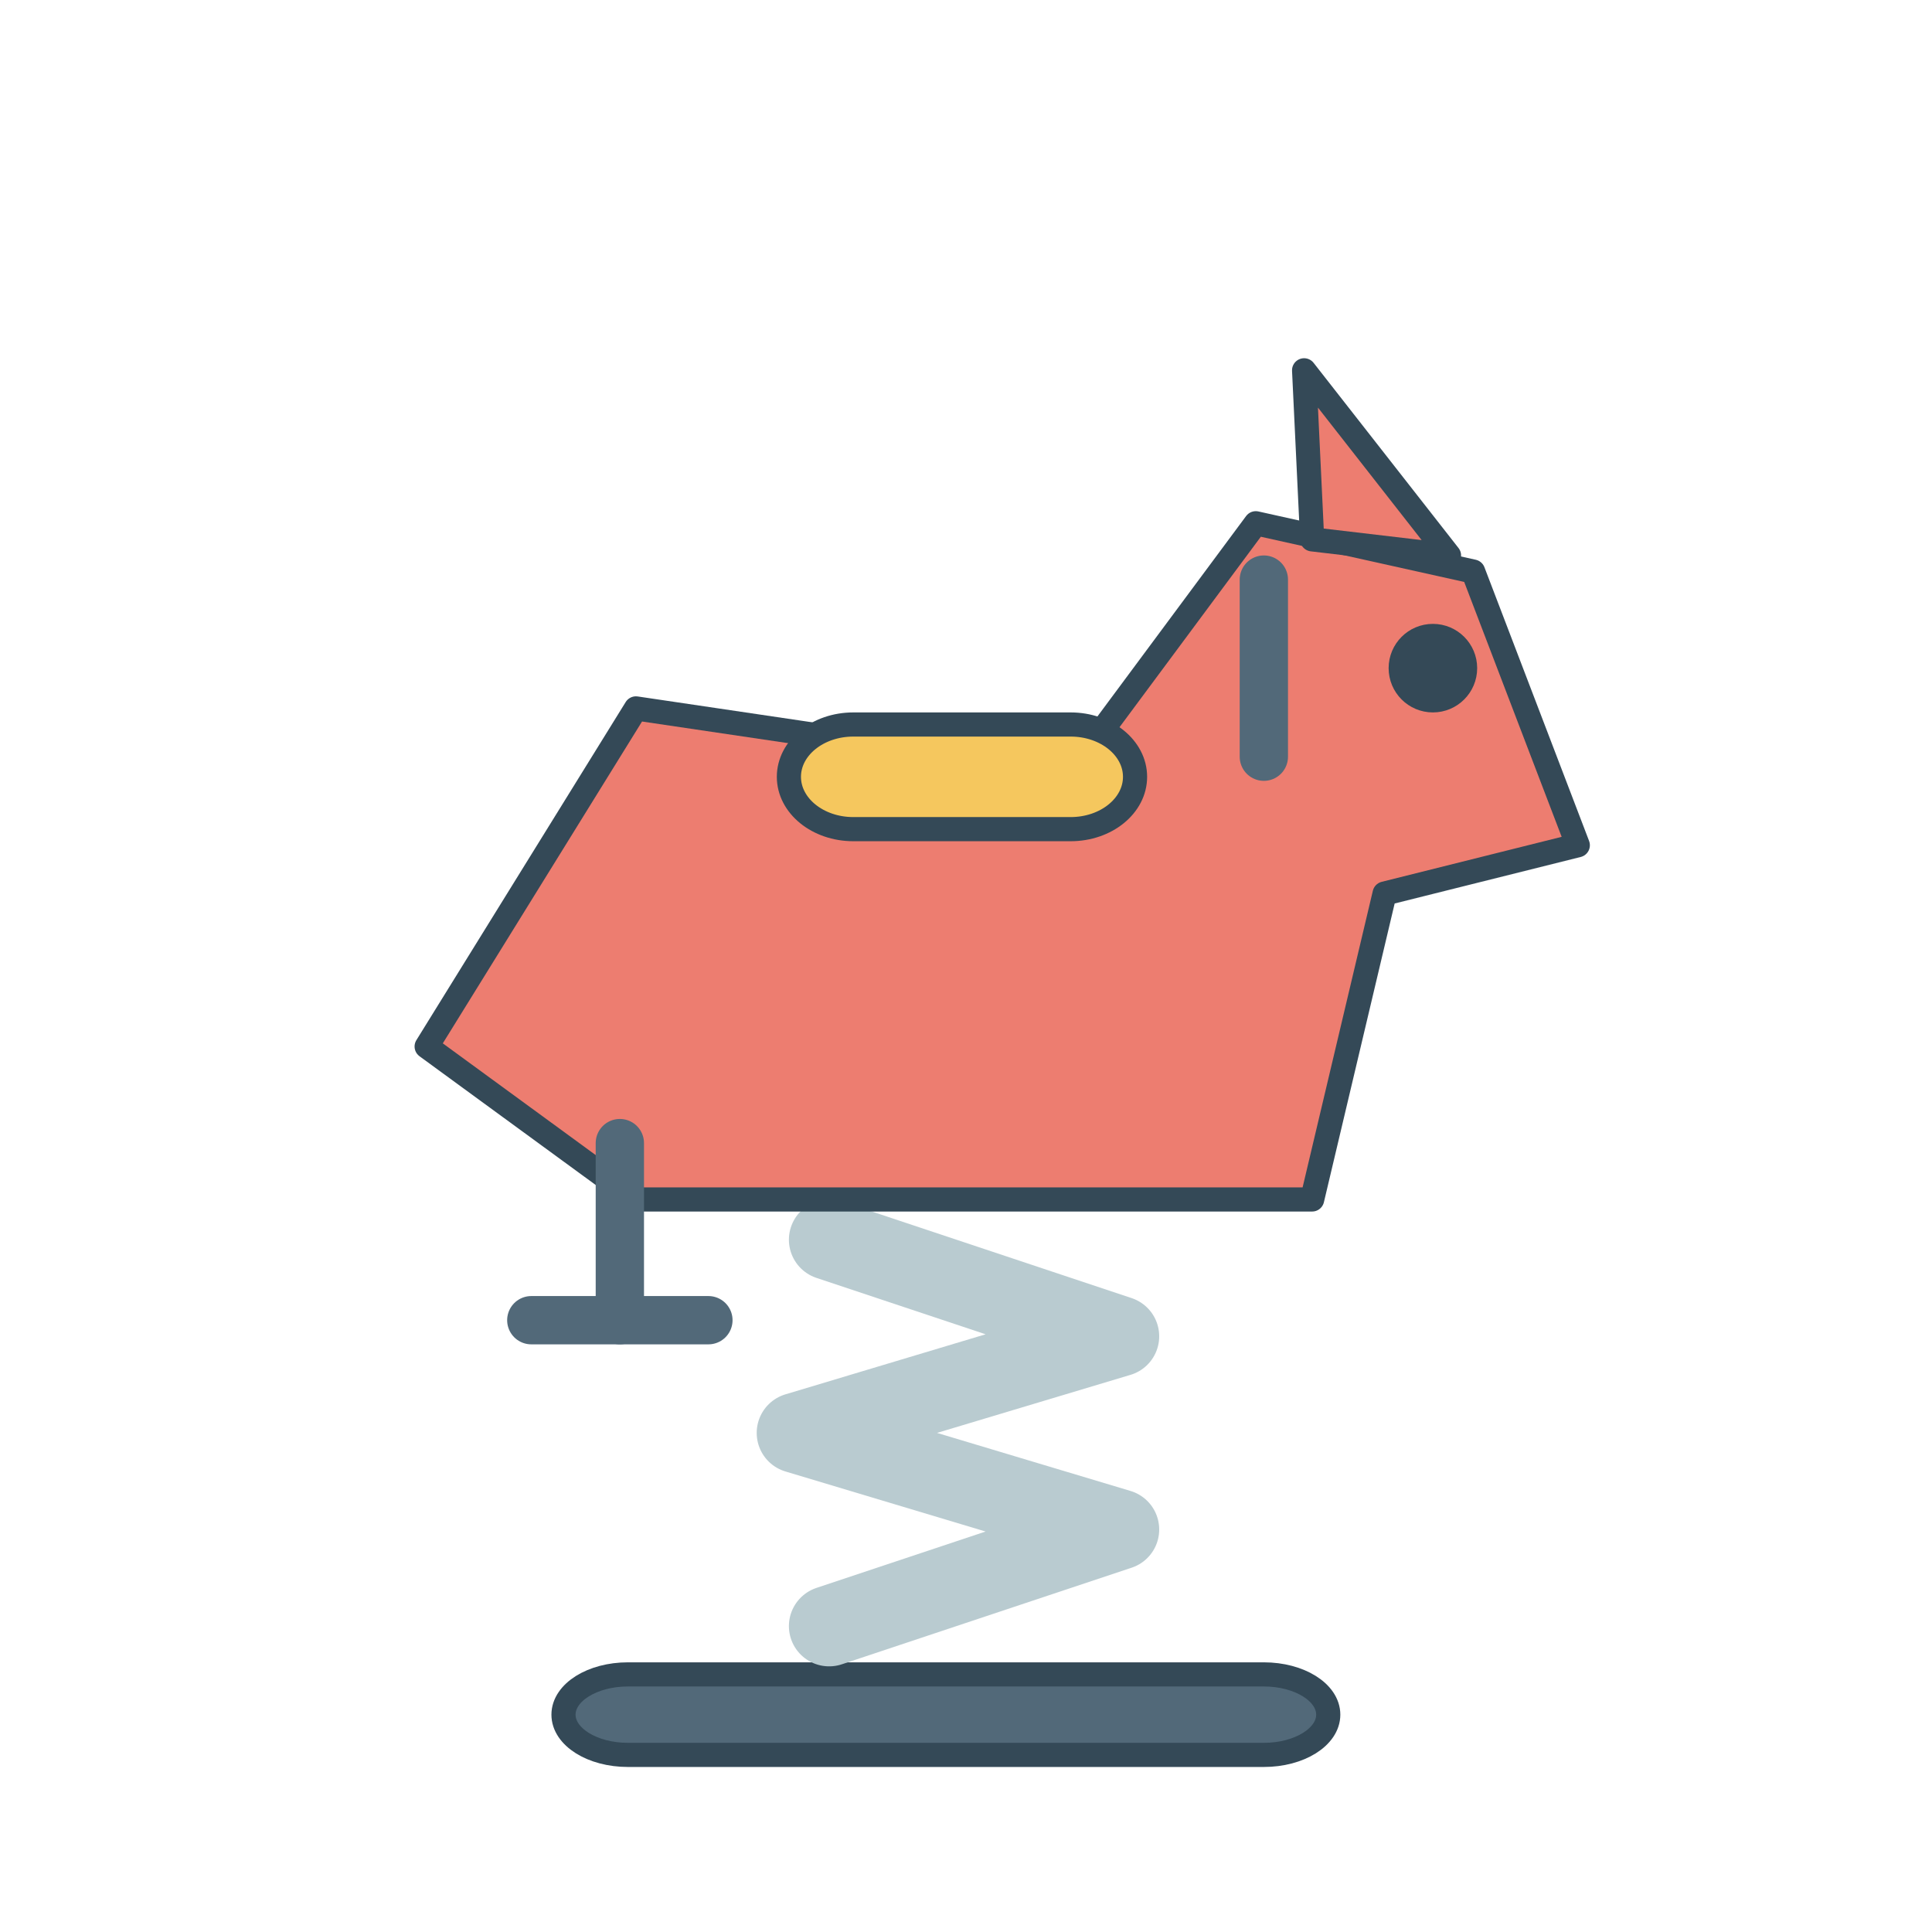
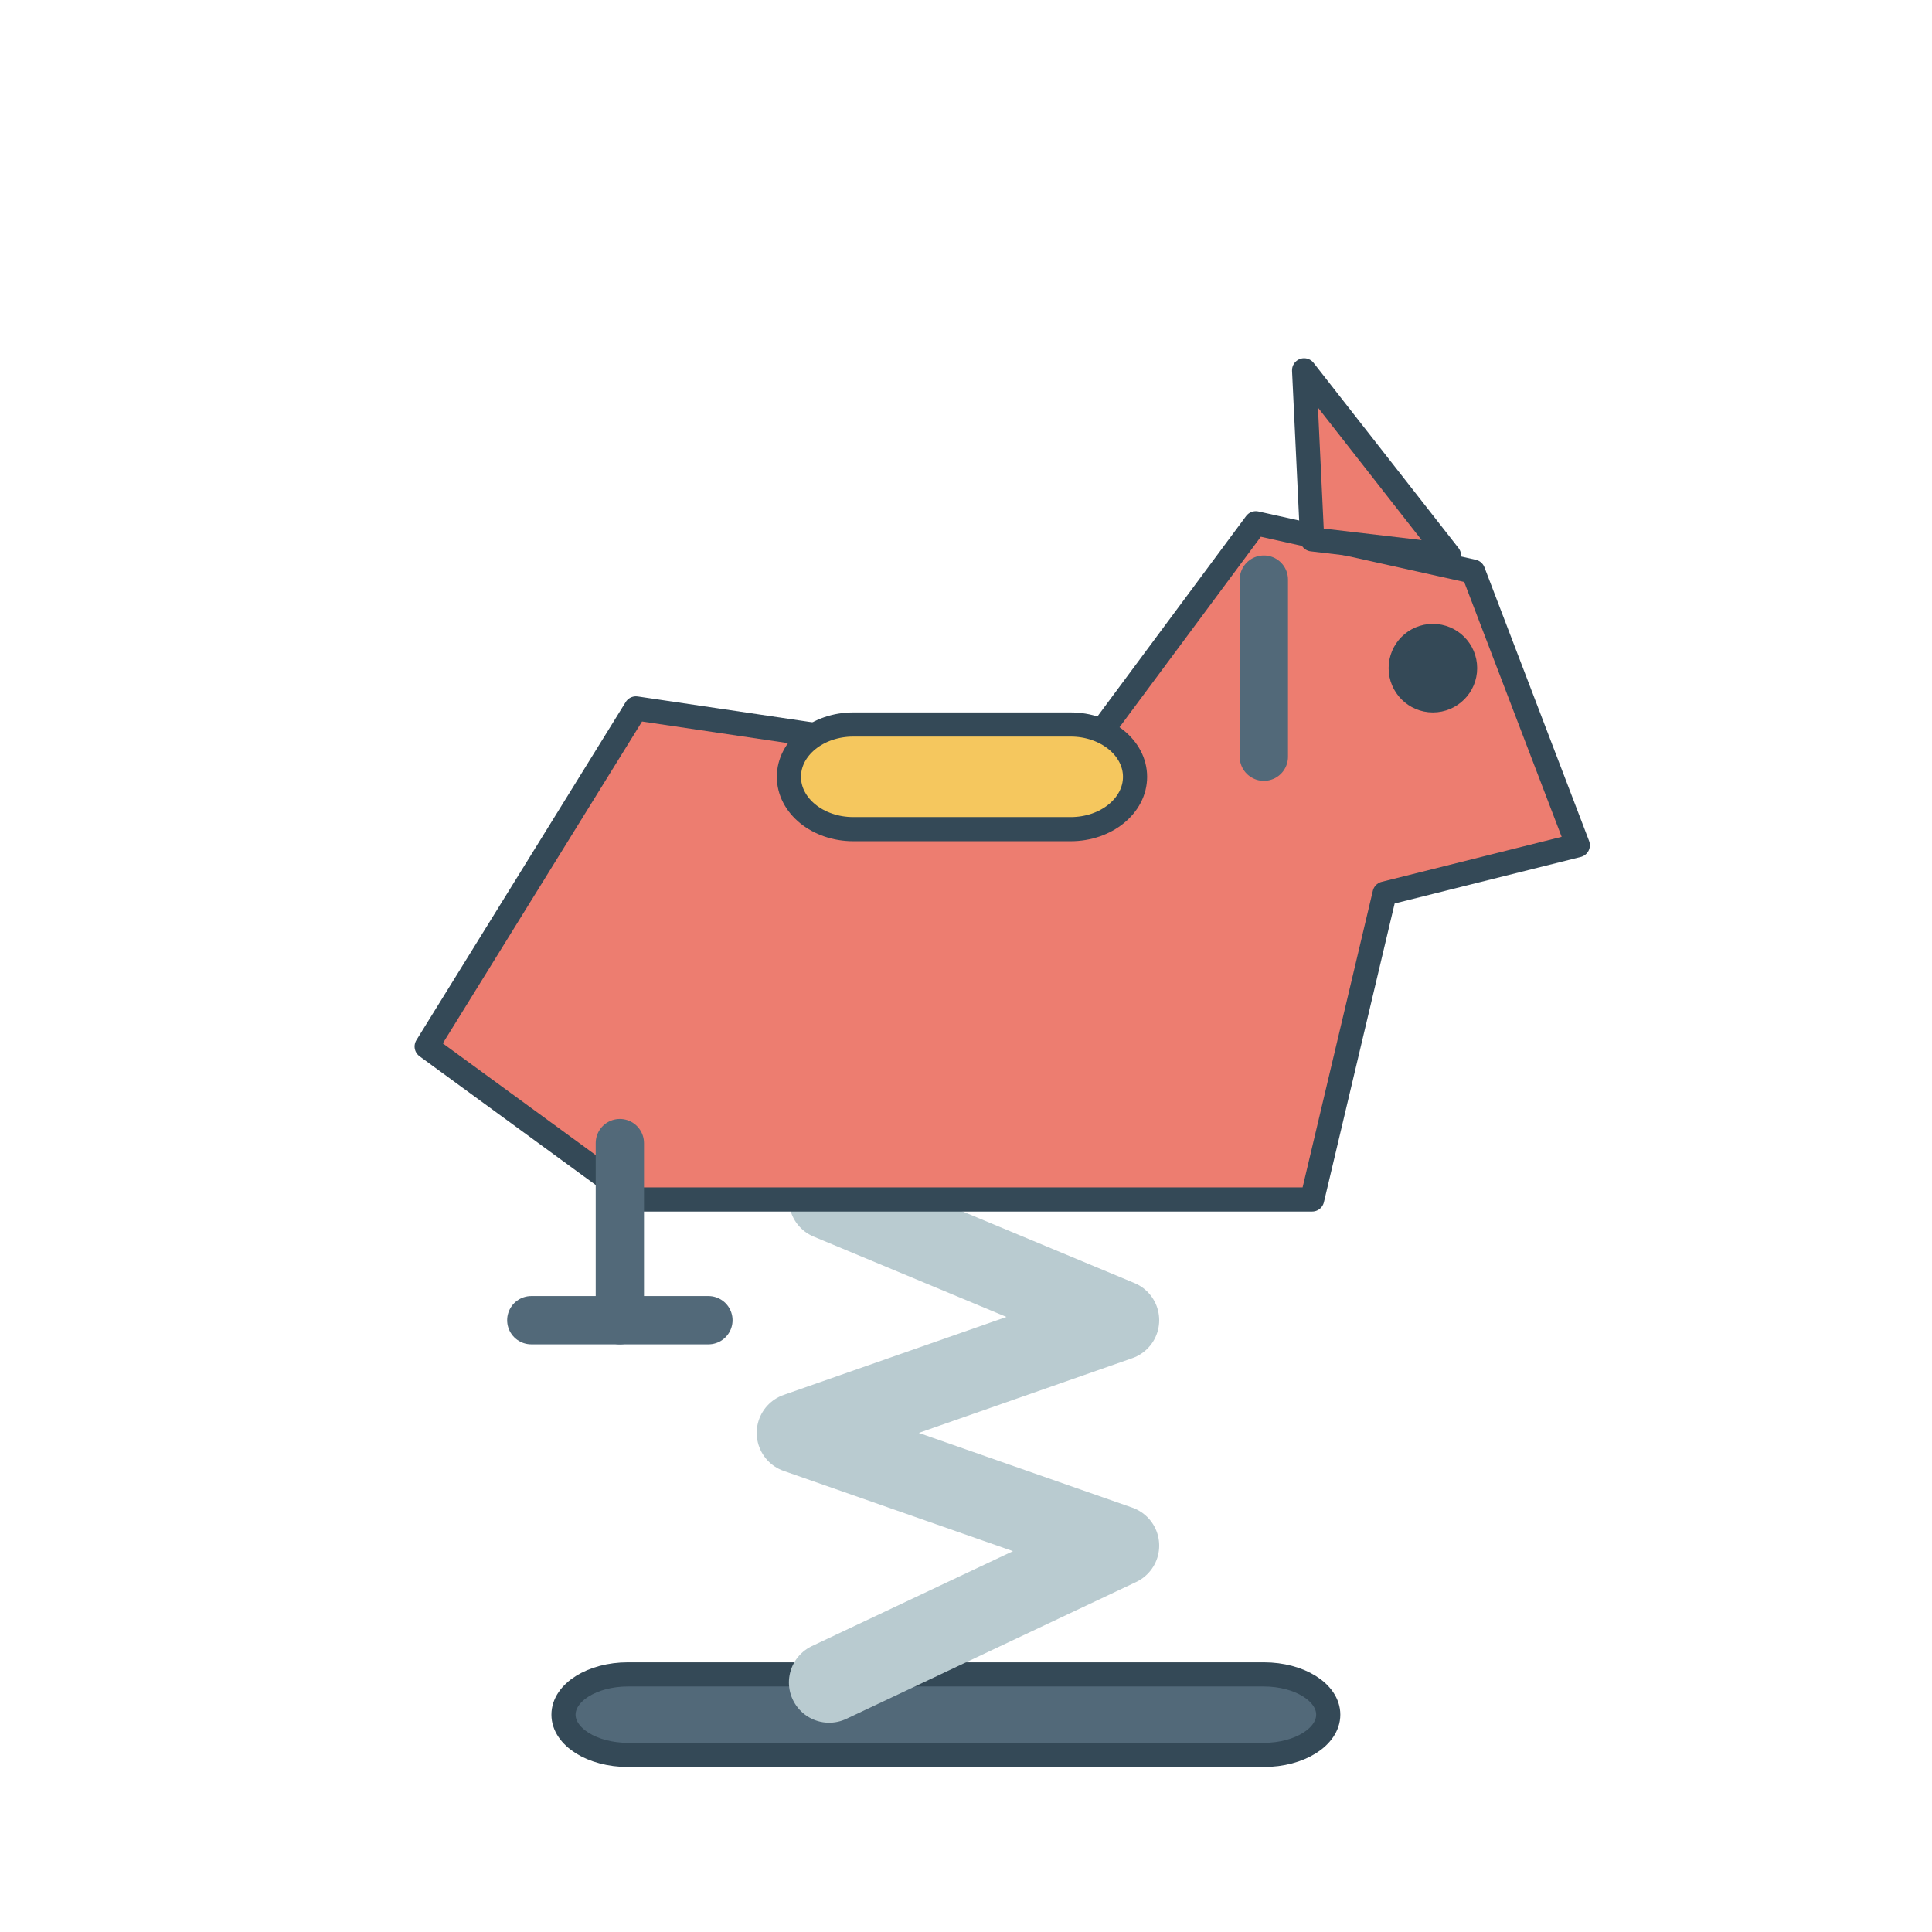
<svg xmlns="http://www.w3.org/2000/svg" viewBox="0 0 240 240" role="img" aria-labelledby="title">
  <g stroke-linecap="round" stroke-linejoin="round">
    <rect x="70" y="208" width="95" height="10" rx="8" fill="#526979" stroke="#344957" stroke-width="3" />
-     <path d="M103 202L139 190 99 178 139 166 103 154" fill="none" stroke="#b9cbd0" stroke-width="10" />
+     <path d="M103 209L139 192 99 178 139 164 103 149" fill="none" stroke="#b9cbd0" stroke-width="10" />
    <path d="M53 130L79 88 133 96 156 65 183 71 196 105 172 111 163 149H79Z" fill="#ed7d70" stroke="#344957" stroke-width="3" />
    <polygon points="163,67 162,46 180,69" fill="#ed7d70" stroke="#344957" stroke-width="3" />
    <ellipse cx="178" cy="83" rx="4" ry="4" fill="#344957" stroke="#344957" stroke-width="3" />
    <rect x="98" y="90" width="43" height="13" rx="8" fill="#f5c75e" stroke="#344957" stroke-width="3" />
    <path d="M157 94L157 72" fill="none" stroke="#526979" stroke-width="6" />
    <path d="M77 142L77 164" fill="none" stroke="#526979" stroke-width="6" />
    <path d="M66 164L88 164" fill="none" stroke="#526979" stroke-width="6" />
  </g>
</svg>
